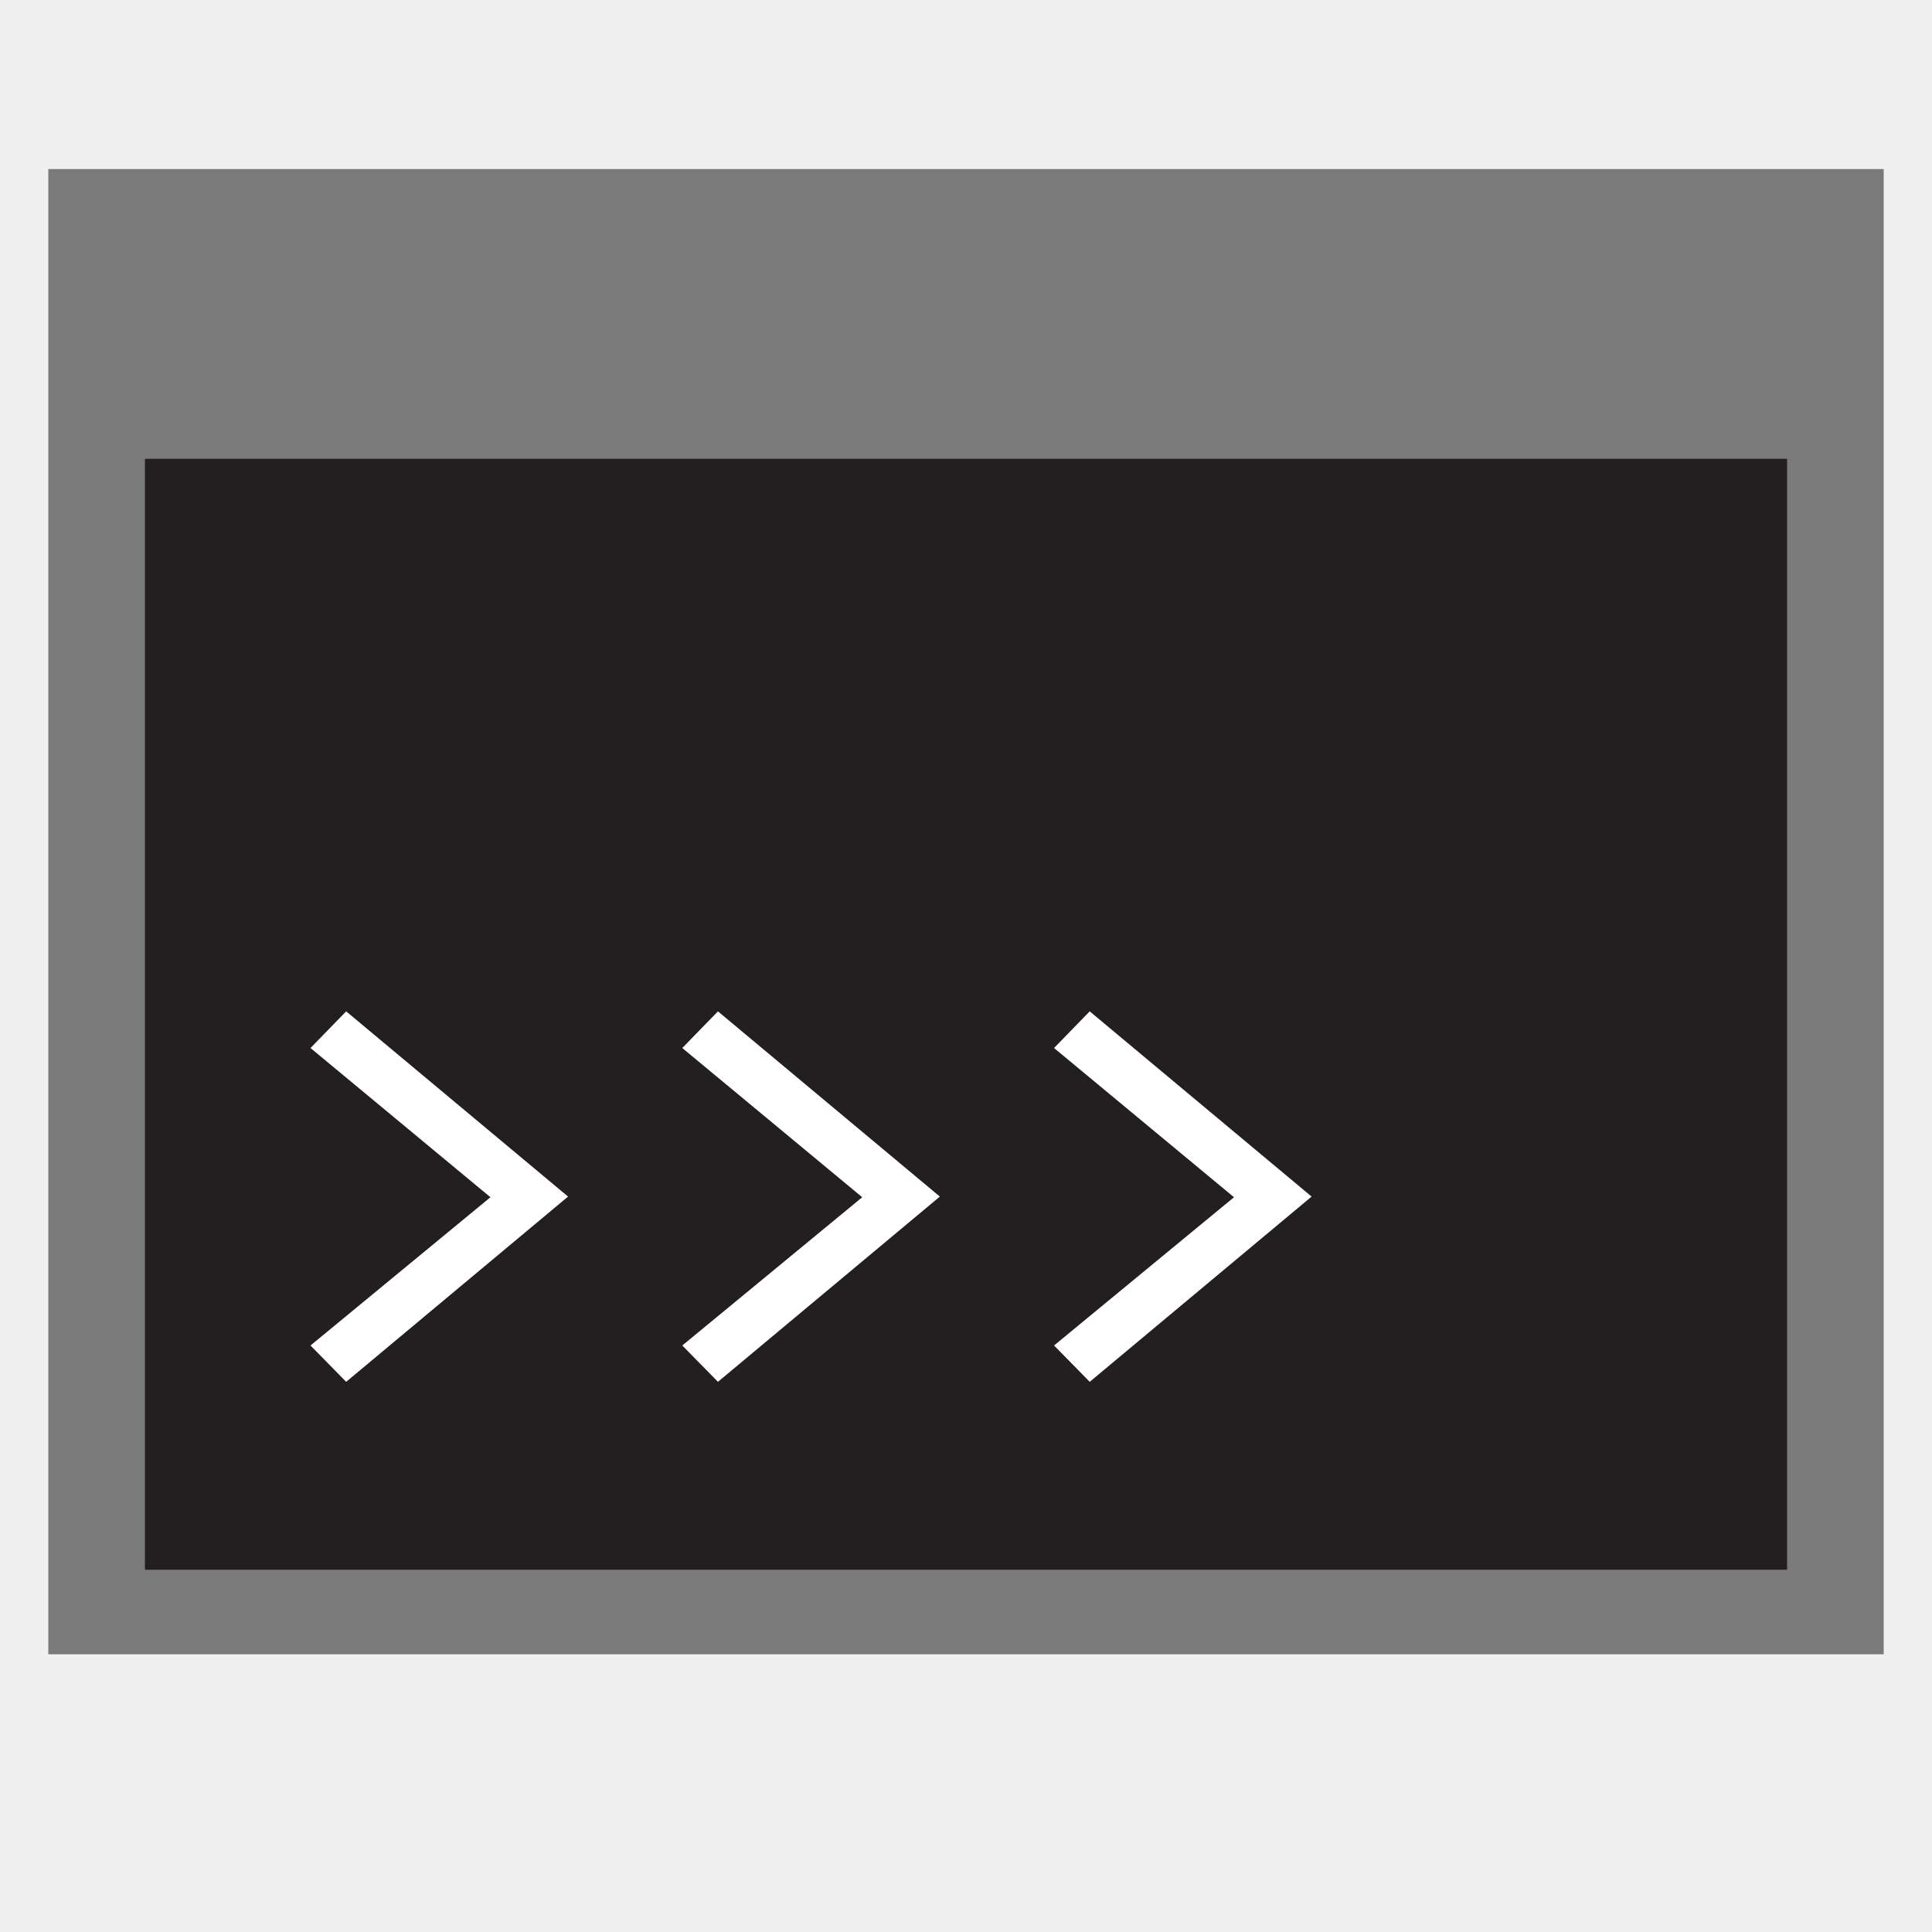
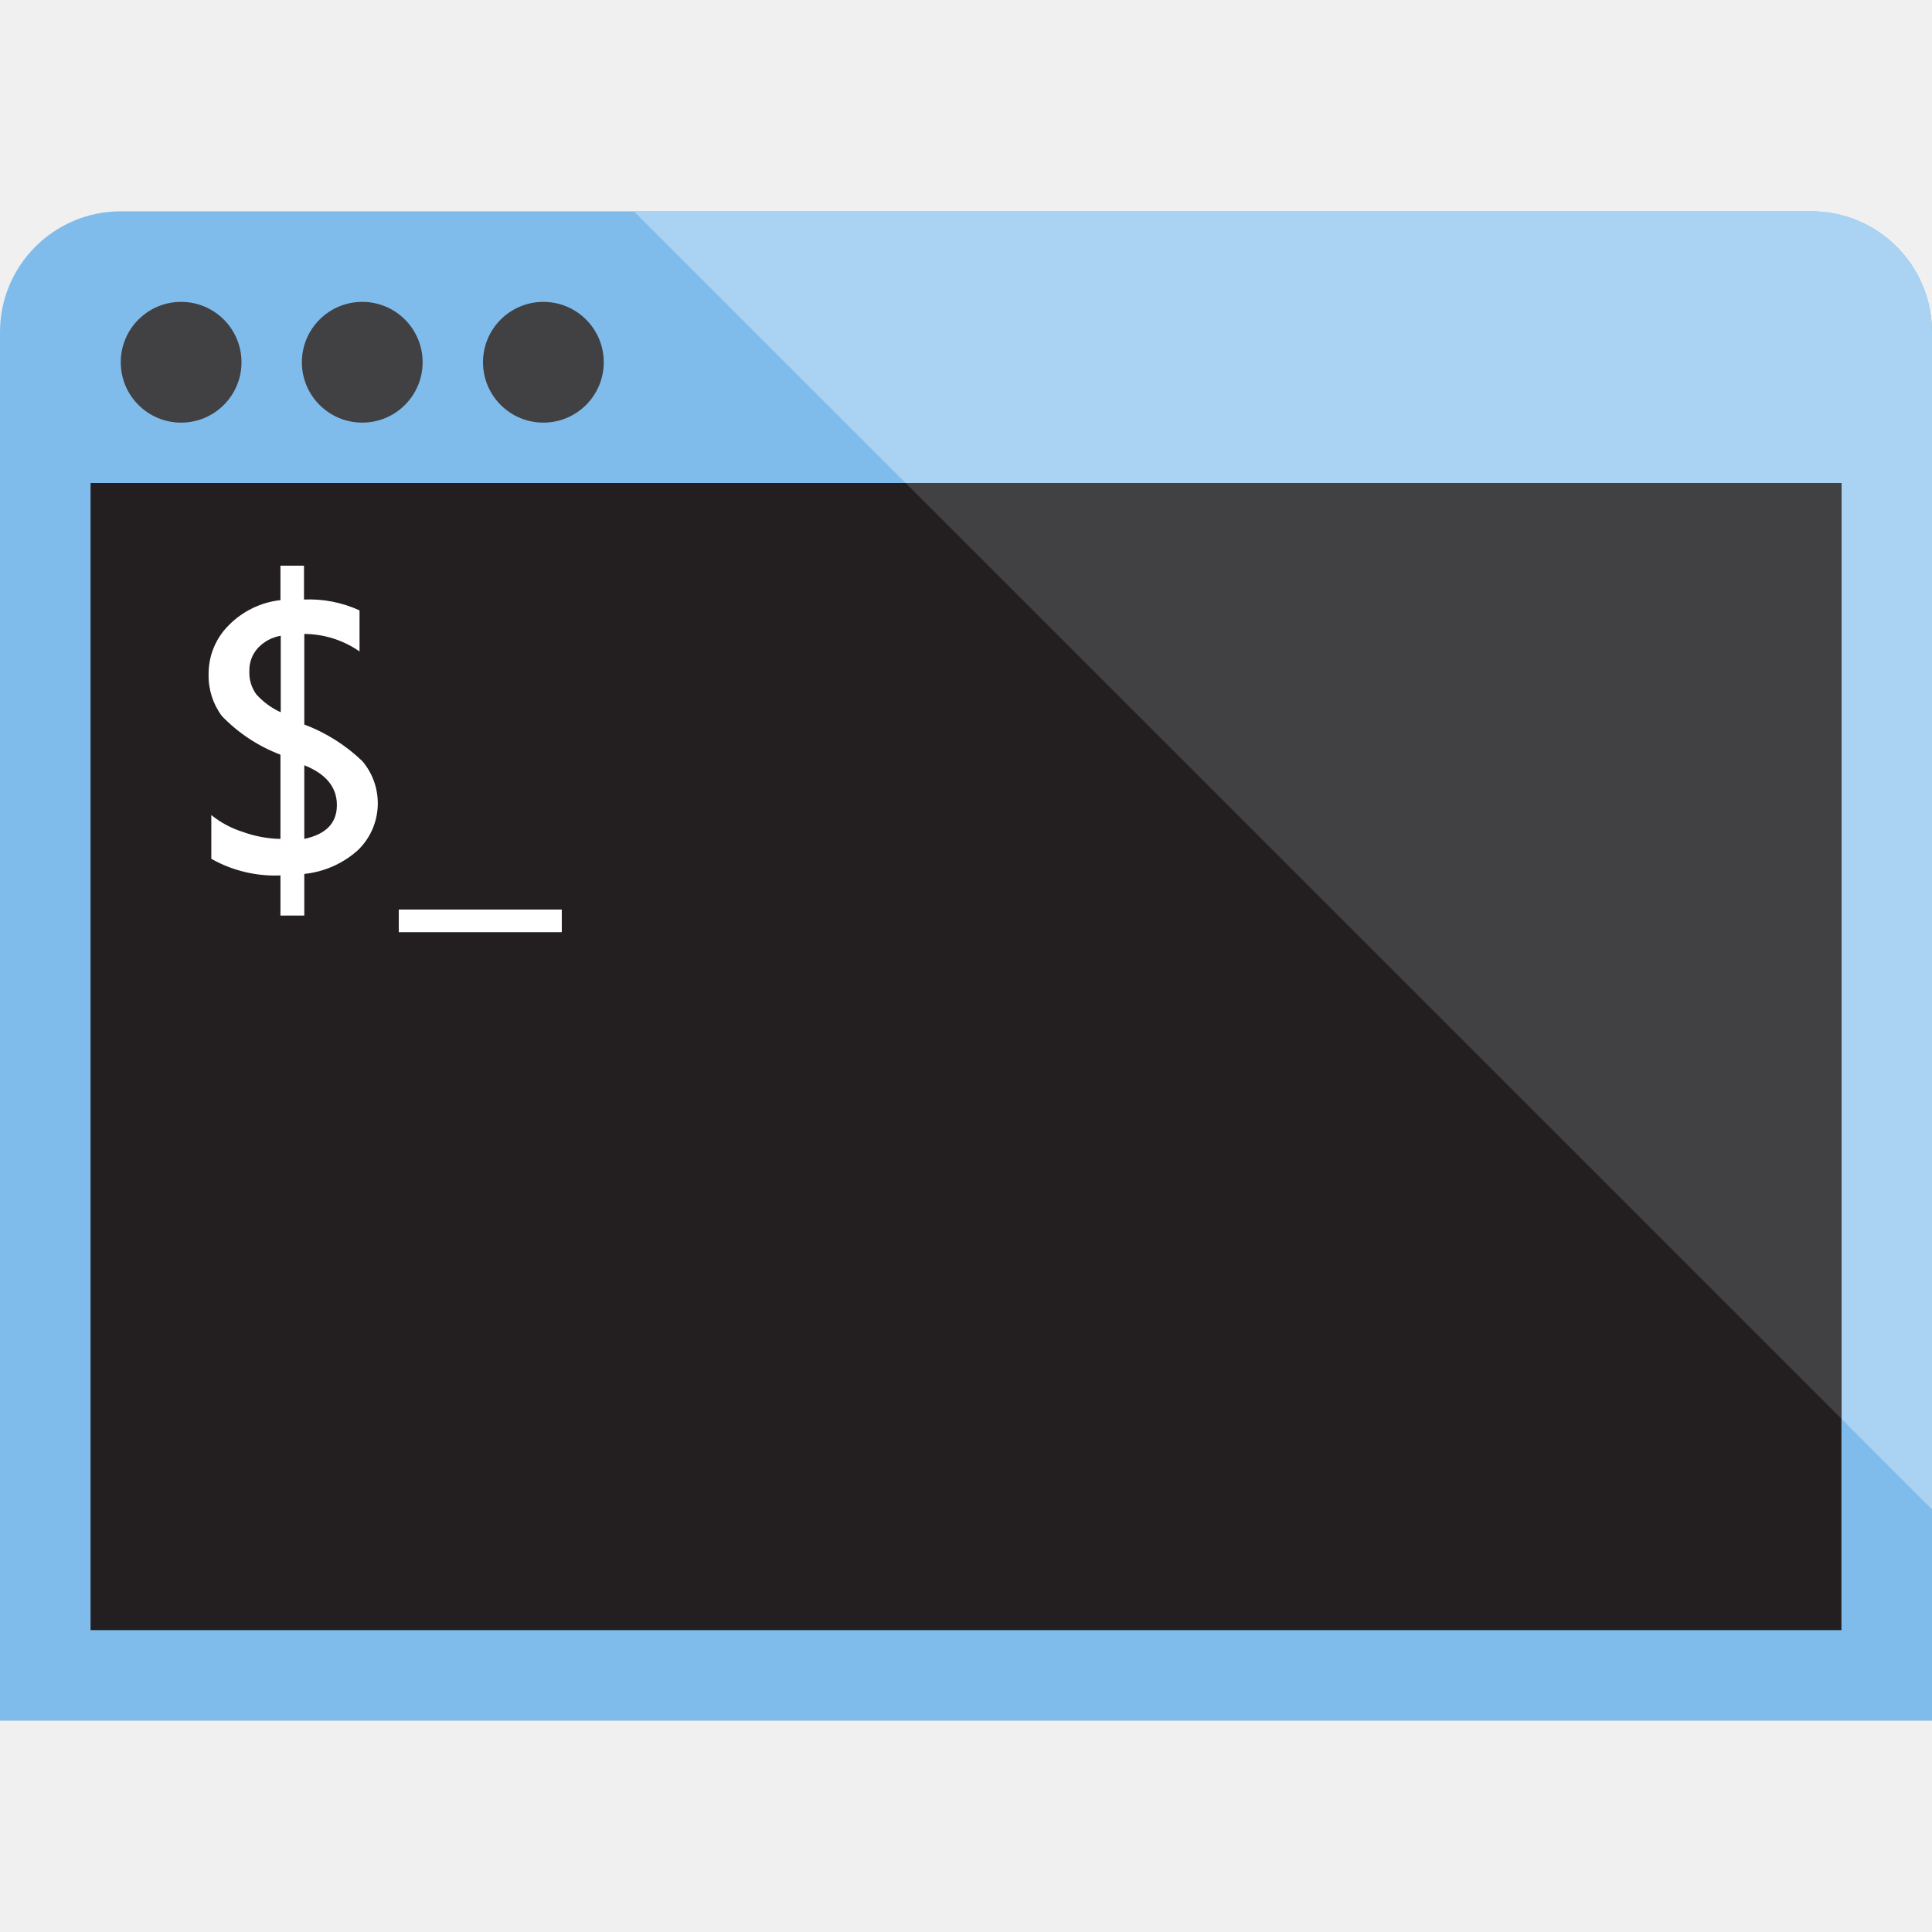
- <svg xmlns="http://www.w3.org/2000/svg" version="1.1" id="Layer_1" x="0px" y="0px" viewBox="0 0 80 80" style="enable-background:new 0 0 80 80;" xml:space="preserve">
-   <style type="text/css">
- 	.st0{fill:#7A7A7A;}
- 	.st1{fill:#59B4D9;}
- 	.st2{fill:#8B6AB1;}
- 	.st3{fill:#5C2D91;}
- 	.st4{fill:#FFFFFF;}
- 	.st5{fill:#107C10;}
- 	.st6{fill:#004B1C;}
- 	.st7{fill:#3772A4;}
- 	.st8{fill:#FFDA4B;}
- 	.st9{fill:#699F63;}
- 	.st10{fill-rule:evenodd;clip-rule:evenodd;fill:#333333;}
- 	.st11{fill-rule:evenodd;clip-rule:evenodd;fill:#699F63;}
- 	.st12{clip-path:url(#XMLID_5_);}
- 	.st13{fill:none;}
- 	.st14{fill:url(#SVGID_1_);}
- 	.st15{fill:url(#SVGID_2_);}
- 	.st16{fill:url(#SVGID_3_);}
- 	.st17{fill:url(#SVGID_4_);}
- 	.st18{fill:url(#SVGID_5_);}
- 	.st19{fill:url(#SVGID_6_);}
- 	.st20{opacity:0.97;fill:#5382A1;}
- 	.st21{opacity:0.97;fill:#E76F00;}
- 	.st22{fill-rule:evenodd;clip-rule:evenodd;fill:url(#SVGID_7_);}
- 	.st23{fill-rule:evenodd;clip-rule:evenodd;fill:url(#SVGID_8_);}
- 	.st24{fill-rule:evenodd;clip-rule:evenodd;fill:url(#SVGID_9_);}
- 	.st25{fill-rule:evenodd;clip-rule:evenodd;fill:url(#SVGID_10_);}
- 	.st26{fill-rule:evenodd;clip-rule:evenodd;fill:url(#SVGID_11_);}
- 	.st27{fill-rule:evenodd;clip-rule:evenodd;fill:url(#SVGID_12_);}
- 	.st28{fill-rule:evenodd;clip-rule:evenodd;fill:url(#SVGID_13_);}
- 	.st29{fill-rule:evenodd;clip-rule:evenodd;fill:url(#SVGID_14_);}
- 	.st30{fill-rule:evenodd;clip-rule:evenodd;fill:#FFFFFF;}
- 	.st31{fill-rule:evenodd;clip-rule:evenodd;fill:url(#SVGID_15_);}
- 	.st32{fill-rule:evenodd;clip-rule:evenodd;fill:url(#SVGID_16_);}
- 	.st33{fill-rule:evenodd;clip-rule:evenodd;fill:url(#SVGID_17_);}
- 	.st34{fill-rule:evenodd;clip-rule:evenodd;fill:url(#SVGID_18_);}
- 	.st35{fill-rule:evenodd;clip-rule:evenodd;fill:#AA3E35;}
- 	.st36{fill-rule:evenodd;clip-rule:evenodd;fill:url(#SVGID_19_);}
- 	.st37{fill-rule:evenodd;clip-rule:evenodd;fill:url(#SVGID_20_);}
- 	.st38{fill-rule:evenodd;clip-rule:evenodd;fill:url(#SVGID_21_);}
- 	.st39{fill-rule:evenodd;clip-rule:evenodd;fill:url(#SVGID_22_);}
- 	.st40{fill:#0078D7;}
- 	.st41{opacity:0.25;}
- 	.st42{fill:#A0A1A2;}
- 	.st43{fill:#B8D432;}
- 	.st44{opacity:0.2;fill:#FFFFFF;enable-background:new    ;}
- 	.st45{fill:#3E3E3E;}
- 	.st46{fill:#BAD80A;}
- 	.st47{opacity:0.34;fill:#FFFFFF;enable-background:new    ;}
- 	.st48{opacity:0.5;fill:#1E1E1E;enable-background:new    ;}
- 	.st49{fill:#231F20;}
- 	.st50{fill:#505050;}
- 	.st51{fill-rule:evenodd;clip-rule:evenodd;fill:#394D54;}
- 	.st52{fill:#00AADA;}
- 	.st53{fill:#24B8EB;}
- 	.st54{fill:#008BB8;}
- 	.st55{fill:#039BC6;}
- 	.st56{display:none;}
- 	.st57{display:inline;fill:#394D54;}
- 	.st58{fill-rule:evenodd;clip-rule:evenodd;fill:#00ACD3;}
- 	.st59{fill-rule:evenodd;clip-rule:evenodd;fill:#20C2EF;}
- 	.st60{fill-rule:evenodd;clip-rule:evenodd;fill:#D4EDF1;}
- 	.st61{fill:#BFDBE0;}
- 	.st62{fill:#D4EDF1;}
- </style>
-   <rect x="2" y="7" class="st0" width="76" height="61.5" />
-   <g>
-     <rect x="6" y="19" class="st49" width="68" height="46" />
-   </g>
-   <g>
-     <path class="st4" d="M12.857,43.396l1.477-1.518l9.188,7.67l-9.188,7.67l-1.477-1.504l7.451-6.139L12.857,43.396z" />
-     <path class="st4" d="M28.252,43.396l1.477-1.518l9.188,7.67l-9.188,7.67l-1.477-1.504l7.451-6.139L28.252,43.396z" />
-     <path class="st4" d="M43.646,43.396l1.477-1.518l9.188,7.67l-9.188,7.67l-1.477-1.504l7.451-6.139L43.646,43.396z" />
-   </g>
+ <svg xmlns="http://www.w3.org/2000/svg" id="ICONS-64x" viewBox="0 0 64 64">
+   <defs>
+     <style>.cls-1{fill:#80bceb;}.cls-2{fill:#414042;}.cls-3{fill:#aad2f2;}.cls-4{fill:#231f20;}.cls-5{fill:#fff;}</style>
+   </defs>
+   <path class="cls-1" d="M64,11V57H0V11A4,4,0,0,1,4,7H60A4,4,0,0,1,64,11Z" />
+   <circle class="cls-2" cx="6" cy="12" r="2" />
+   <circle class="cls-2" cx="12" cy="12" r="2" />
+   <circle class="cls-2" cx="18" cy="12" r="2" />
+   <path class="cls-3" d="M64,11V50l-4-4L58,21,34,20,21,7H60A4,4,0,0,1,64,11Z" />
+   <rect class="cls-4" x="3" y="16" width="58" height="38" />
+   <path class="cls-5" d="M10.08,28.95v1.38H9.29V29A4.3,4.3,0,0,1,7,28.45V27a3.17,3.17,0,0,0,1.05.56,3.82,3.82,0,0,0,1.24.23V25a5.33,5.33,0,0,1-1.94-1.28,2.23,2.23,0,0,1-.44-1.38,2.26,2.26,0,0,1,.67-1.63,2.84,2.84,0,0,1,1.71-.83V18.74h.78v1.12a4,4,0,0,1,1.84.36v1.36A3.23,3.23,0,0,0,10.08,21V24A5.67,5.67,0,0,1,12,25.21a2.16,2.16,0,0,1-.13,2.94A3.13,3.13,0,0,1,10.08,28.95Zm-.78-5.36V21.06a1.34,1.34,0,0,0-.76.41,1.09,1.09,0,0,0-.28.76,1.22,1.22,0,0,0,.23.77A2.45,2.45,0,0,0,9.29,23.59Zm.78,1.76v2.44q1.08-.23,1.08-1.12T10.08,25.35Z" />
+   <path class="cls-5" d="M18.61,30.88h-5.4v-.75h5.4Z" />
+   <polygon class="cls-2" points="61 16 61 47 30 16 61 16" />
</svg>
